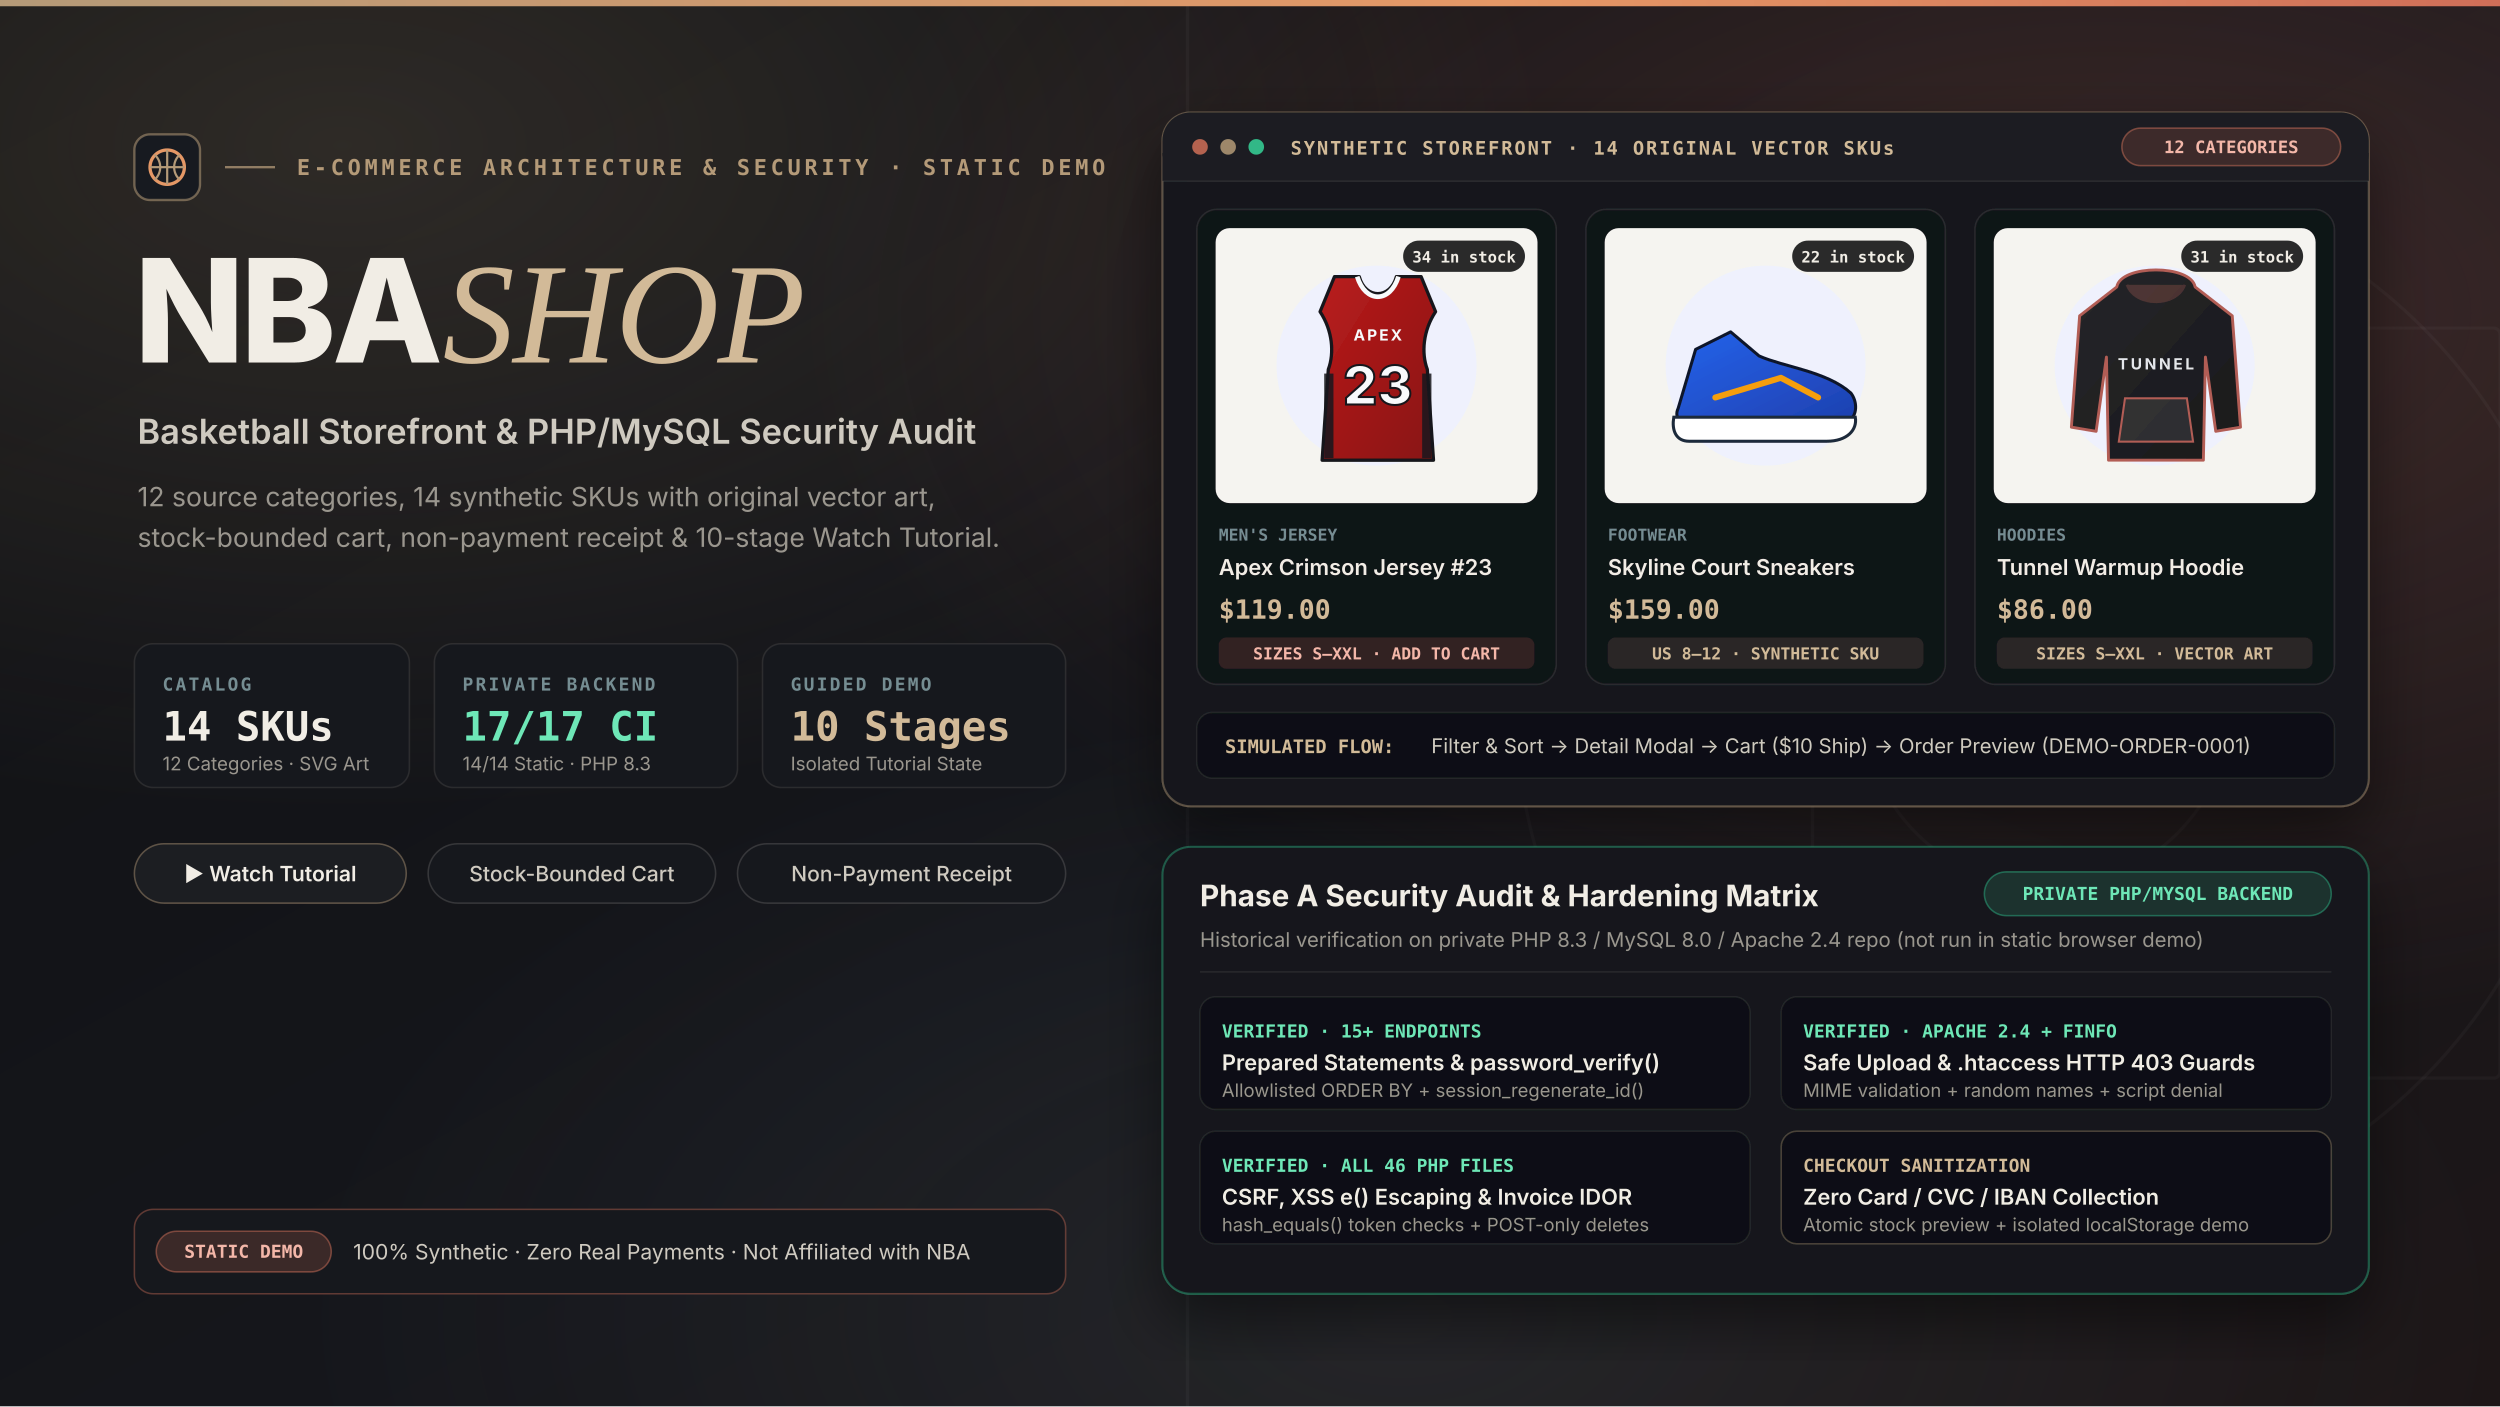
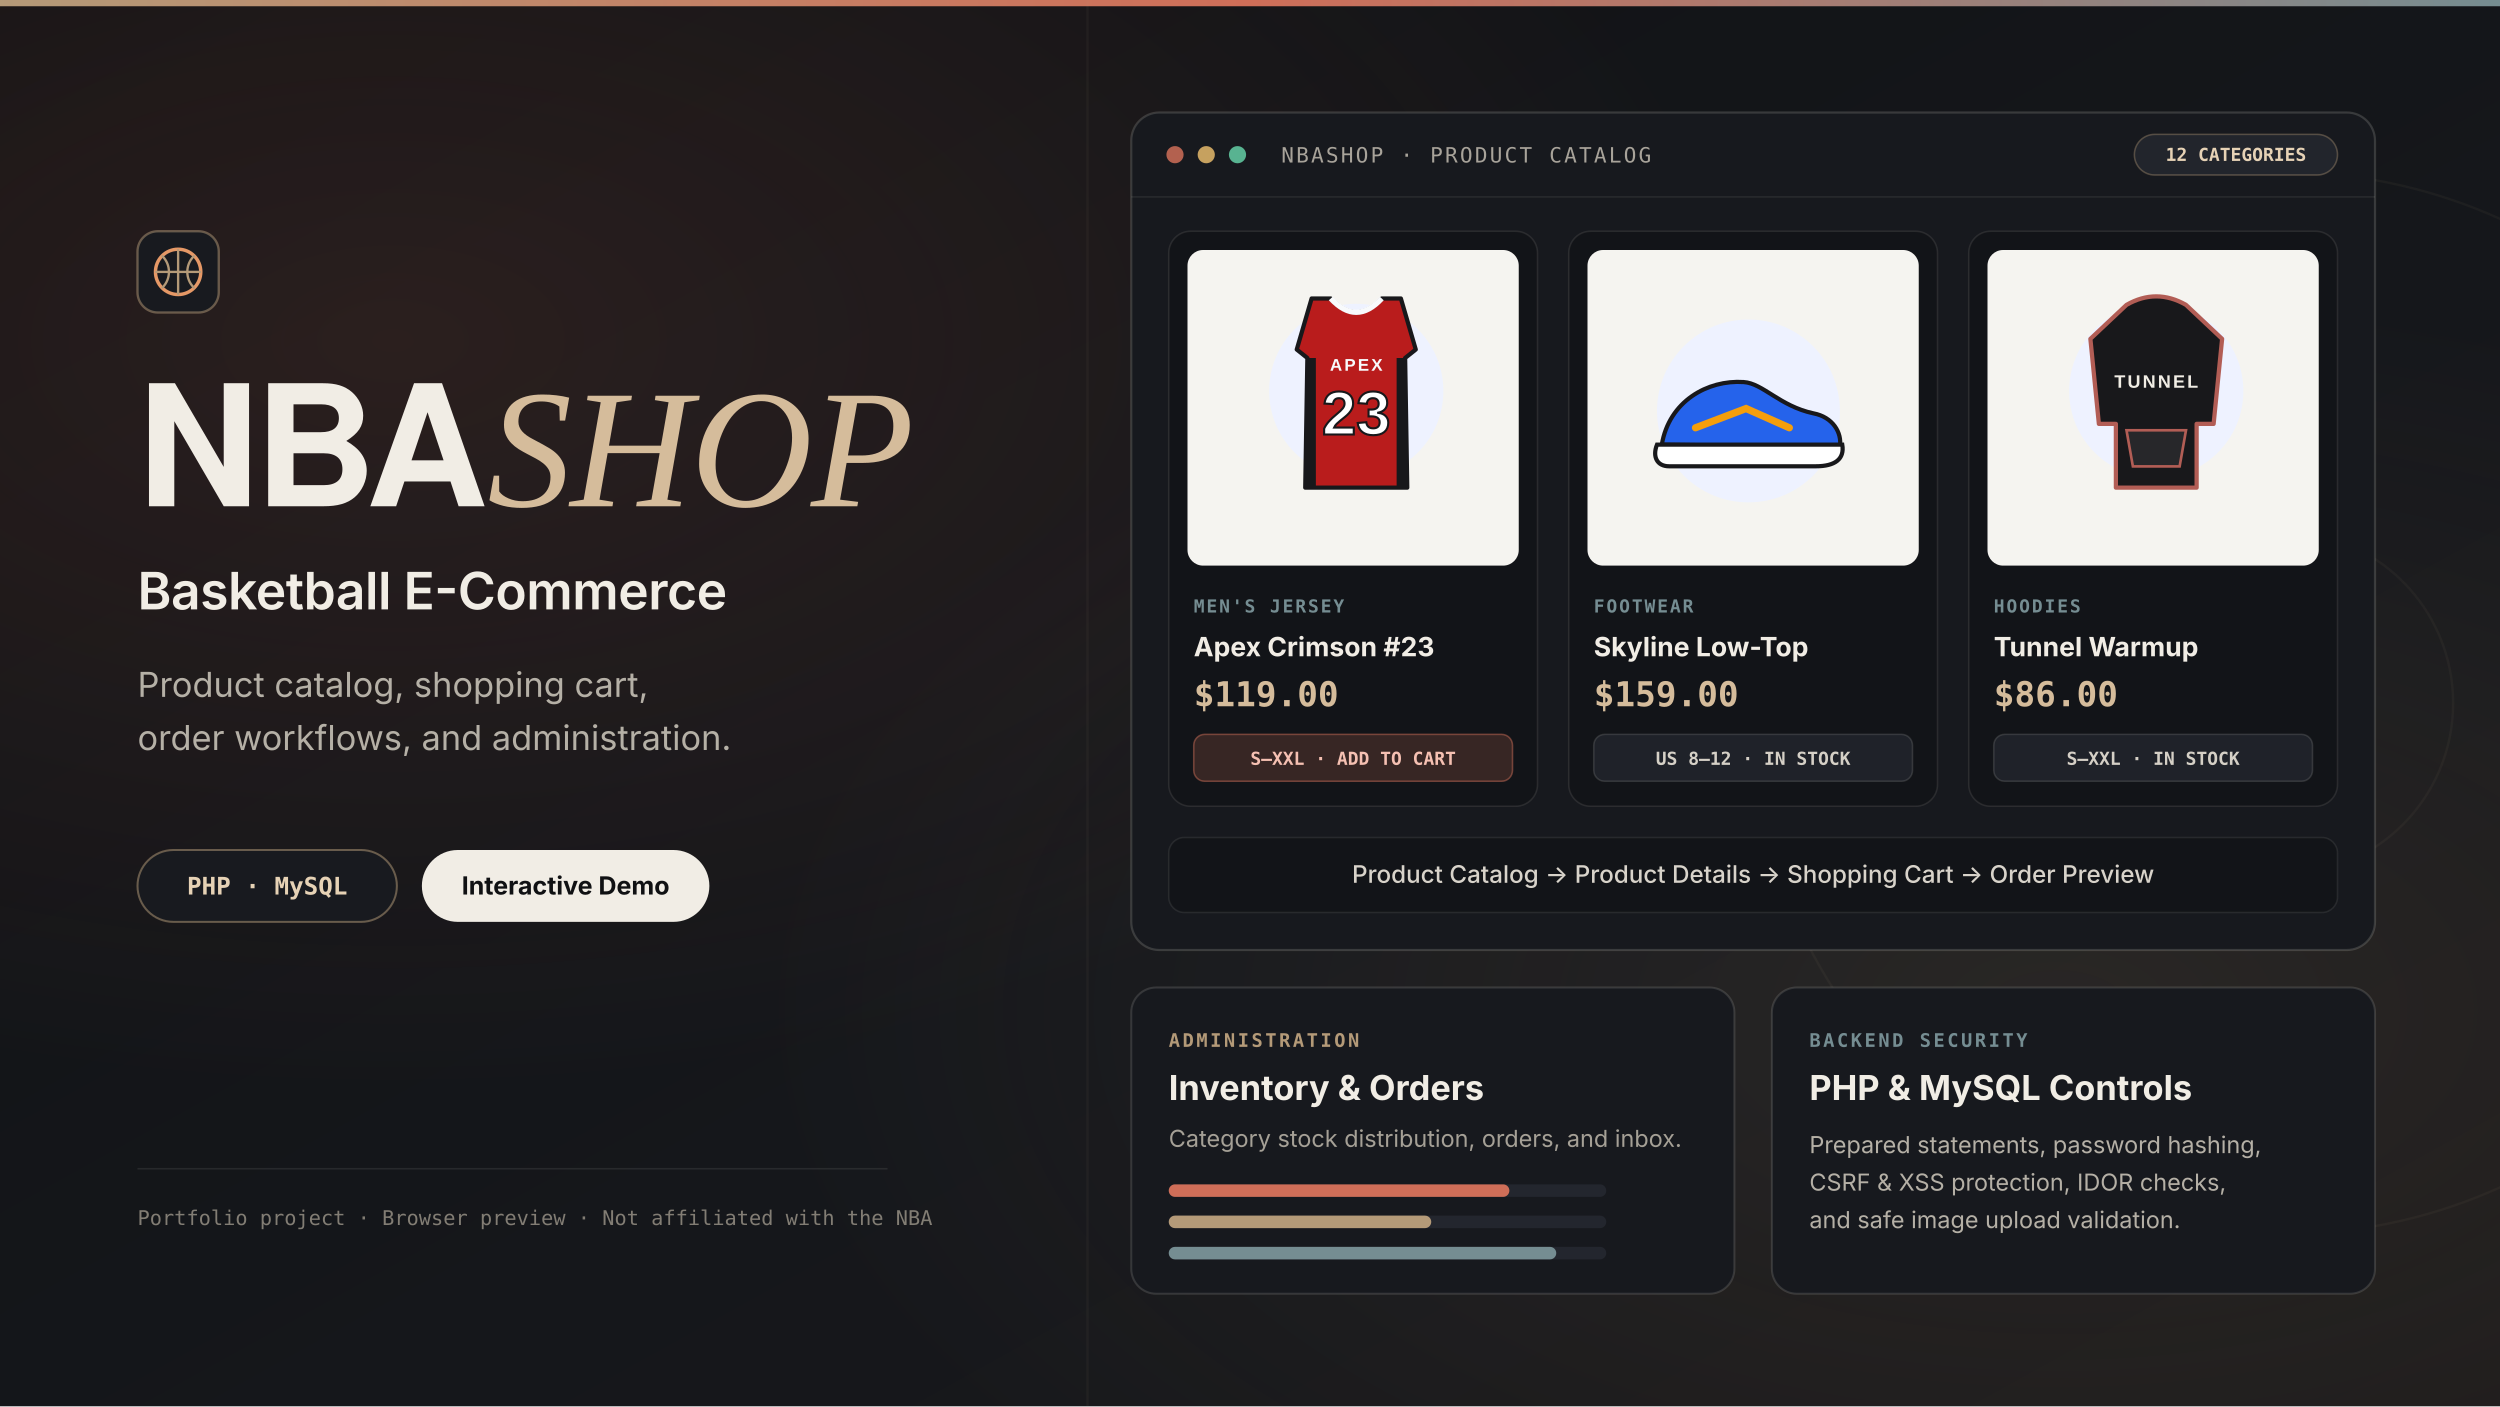
<svg xmlns="http://www.w3.org/2000/svg" viewBox="0 0 1600 900" width="1600" height="900">
  <defs>
-     <linearGradient id="bgGrad" x1="0%" y1="0%" x2="100%" y2="100%">
+     <linearGradient id="bg" x1="0" y1="0" x2="1" y2="1">
      <stop offset="0%" stop-color="#101113" />
-       <stop offset="55%" stop-color="#15161B" />
-       <stop offset="100%" stop-color="#1D1617" />
+       <stop offset="58%" stop-color="#15171B" />
+       <stop offset="100%" stop-color="#1B191A" />
    </linearGradient>
-     <radialGradient id="glowBronze" cx="14%" cy="10%" r="48%">
-       <stop offset="0%" stop-color="#B49A78" stop-opacity="0.18" />
+     <radialGradient id="glowL" cx="0.16" cy="0.24" r="0.54">
+       <stop offset="0%" stop-color="#CF6E58" stop-opacity="0.13" />
+       <stop offset="100%" stop-color="#CF6E58" stop-opacity="0" />
+     </radialGradient>
+     <radialGradient id="glowR" cx="0.82" cy="0.72" r="0.52">
+       <stop offset="0%" stop-color="#B49A78" stop-opacity="0.11" />
      <stop offset="100%" stop-color="#B49A78" stop-opacity="0" />
    </radialGradient>
-     <radialGradient id="glowCourt" cx="84%" cy="22%" r="52%">
-       <stop offset="0%" stop-color="#CF6E58" stop-opacity="0.22" />
-       <stop offset="100%" stop-color="#CF6E58" stop-opacity="0" />
-     </radialGradient>
-     <radialGradient id="glowTeal" cx="56%" cy="94%" r="44%">
-       <stop offset="0%" stop-color="#758D92" stop-opacity="0.13" />
-       <stop offset="100%" stop-color="#758D92" stop-opacity="0" />
-     </radialGradient>
-     <linearGradient id="accentRule" x1="0%" y1="0%" x2="100%" y2="0%">
+     <linearGradient id="topBar" x1="0" y1="0" x2="1" y2="0">
      <stop offset="0%" stop-color="#B49A78" />
-       <stop offset="60%" stop-color="#E59866" />
-       <stop offset="100%" stop-color="#CF6E58" />
+       <stop offset="50%" stop-color="#CF6E58" />
+       <stop offset="100%" stop-color="#758D92" />
    </linearGradient>
-     <linearGradient id="jerseyGrad" x1="0%" y1="0%" x2="100%" y2="100%">
-       <stop offset="0%" stop-color="#B91C1C" />
-       <stop offset="100%" stop-color="#881313" />
-     </linearGradient>
-     <linearGradient id="sneakerGrad" x1="0%" y1="0%" x2="100%" y2="100%">
-       <stop offset="0%" stop-color="#2563EB" />
-       <stop offset="100%" stop-color="#1E40AF" />
-     </linearGradient>
-     <linearGradient id="hoodieGrad" x1="0%" y1="0%" x2="100%" y2="100%">
-       <stop offset="0%" stop-color="#27272A" />
-       <stop offset="100%" stop-color="#18181B" />
-     </linearGradient>
-     <filter id="cardShadow" x="-10%" y="-10%" width="120%" height="125%">
-       <feDropShadow dx="0" dy="18" stdDeviation="20" flood-color="#000000" flood-opacity="0.48" />
-     </filter>
  </defs>
-   <rect width="1600" height="900" fill="url(#bgGrad)" />
-   <rect width="1600" height="900" fill="url(#glowBronze)" />
-   <rect width="1600" height="900" fill="url(#glowCourt)" />
-   <rect width="1600" height="900" fill="url(#glowTeal)" />
-   <g fill="none" stroke="#F1EDE5" stroke-opacity="0.035" stroke-width="2">
-     <circle cx="1310" cy="450" r="340" />
-     <circle cx="1310" cy="450" r="118" />
-     <line x1="760" y1="0" x2="760" y2="900" />
-     <rect x="1160" y="210" width="440" height="480" rx="4" />
+   <rect width="1600" height="900" fill="url(#bg)" />
+   <rect width="1600" height="900" fill="url(#glowL)" />
+   <rect width="1600" height="900" fill="url(#glowR)" />
+   <rect width="1600" height="4" fill="url(#topBar)" />
+   <g stroke="#B49A78" stroke-opacity="0.06" fill="none" stroke-width="1.5">
+     <circle cx="1460" cy="450" r="340" />
+     <circle cx="1460" cy="450" r="110" />
+     <line x1="696" y1="0" x2="696" y2="900" />
  </g>
-   <rect x="0" y="0" width="1600" height="4" fill="url(#accentRule)" />
-   <g transform="translate(86, 86)">
-     <rect x="0" y="0" width="42" height="42" rx="10" fill="#171A20" stroke="#B49A78" stroke-opacity="0.55" stroke-width="1.5" />
-     <circle cx="21" cy="21" r="11" fill="none" stroke="#E59866" stroke-width="2.1" />
-     <path d="M10.5 21 H31.5 M21 10.5 V31.5 M13.4 13.4 C17.6 17.6 17.6 24.4 13.4 28.6 M28.6 13.4 C24.4 17.6 24.4 24.4 28.6 28.6" fill="none" stroke="#B49A78" stroke-width="1.4" stroke-linecap="round" />
-     <line x1="58" y1="21" x2="90" y2="21" stroke="#B49A78" stroke-width="1.5" stroke-opacity="0.75" />
-     <text x="104" y="26" fill="#B49A78" font-family="ui-monospace, SFMono-Regular, Menlo, monospace" font-size="14" font-weight="600" letter-spacing="2.4">E-COMMERCE ARCHITECTURE &amp; SECURITY · STATIC DEMO</text>
+   <g transform="translate(88, 148)">
+     <rect x="0" y="0" width="52" height="52" rx="13" fill="#181A1F" stroke="#B49A78" stroke-opacity="0.5" stroke-width="1.5" />
+     <circle cx="26" cy="26" r="14.5" fill="none" stroke="#E59866" stroke-width="2.2" />
+     <path d="M12 26 H40 M26 12 V40 M16 16 C21.5 21.5 21.5 30.5 16 36 M36 16 C30.5 21.5 30.5 30.5 36 36" fill="none" stroke="#B49A78" stroke-width="1.5" stroke-linecap="round" />
+     <text x="0" y="176" font-family="-apple-system, BlinkMacSystemFont, 'Segoe UI', Helvetica, Arial, sans-serif" font-size="108" font-weight="800" fill="#F1EDE5" letter-spacing="-3.2">NBA</text>
+     <text x="224" y="176" font-family="Georgia, 'Times New Roman', serif" font-size="108" font-style="italic" font-weight="400" fill="#D5BC9B" letter-spacing="-1">SHOP</text>
+     <text x="0" y="242" fill="#F1EDE5" font-family="-apple-system, BlinkMacSystemFont, 'Segoe UI', sans-serif" font-size="33" font-weight="600" letter-spacing="-0.3">Basketball E-Commerce</text>
+     <text x="0" y="298" fill="#B5B0A6" font-family="-apple-system, BlinkMacSystemFont, 'Segoe UI', sans-serif" font-size="22" font-weight="400">Product catalog, shopping cart,</text>
+     <text x="0" y="332" fill="#B5B0A6" font-family="-apple-system, BlinkMacSystemFont, 'Segoe UI', sans-serif" font-size="22" font-weight="400">order workflows, and administration.</text>
+     <g transform="translate(0, 396)">
+       <rect x="0" y="0" width="166" height="46" rx="23" fill="#181A1F" stroke="#B49A78" stroke-opacity="0.52" stroke-width="1.3" />
+       <text x="83" y="28.5" text-anchor="middle" fill="#E6D2B5" font-family="ui-monospace, SFMono-Regular, Menlo, monospace" font-size="15.5" font-weight="600">PHP · MySQL</text>
+       <rect x="182" y="0" width="184" height="46" rx="23" fill="#F1EDE5" />
+       <text x="274" y="28.5" text-anchor="middle" fill="#101113" font-family="-apple-system, BlinkMacSystemFont, 'Segoe UI', sans-serif" font-size="16" font-weight="700">Interactive Demo</text>
+     </g>
+     <line x1="0" y1="600" x2="480" y2="600" stroke="#F1EDE5" stroke-opacity="0.09" stroke-width="1" />
+     <text x="0" y="636" fill="#827D74" font-family="ui-monospace, SFMono-Regular, Menlo, monospace" font-size="13">Portfolio project · Browser preview · Not affiliated with the NBA</text>
  </g>
-   <g transform="translate(86, 232)">
-     <text x="0" y="0" fill="#F1EDE5" font-family="-apple-system, BlinkMacSystemFont, 'SF Pro Display', 'Segoe UI', sans-serif" font-size="92" font-weight="800" letter-spacing="-2.5">NBA<tspan fill="#D2BA98" font-family="Georgia, 'Times New Roman', serif" font-style="italic" font-weight="400" letter-spacing="-1">SHOP</tspan>
-     </text>
-     <text x="2" y="52" fill="#CFCAC0" font-family="-apple-system, BlinkMacSystemFont, 'SF Pro Text', 'Segoe UI', sans-serif" font-size="22" font-weight="600">Basketball Storefront &amp; PHP/MySQL Security Audit</text>
-     <text x="2" y="92" fill="#9A968E" font-family="-apple-system, BlinkMacSystemFont, 'SF Pro Text', 'Segoe UI', sans-serif" font-size="17">12 source categories, 14 synthetic SKUs with original vector art,</text>
-     <text x="2" y="118" fill="#9A968E" font-family="-apple-system, BlinkMacSystemFont, 'SF Pro Text', 'Segoe UI', sans-serif" font-size="17">stock-bounded cart, non-payment receipt &amp; 10-stage Watch Tutorial.</text>
+   <g transform="translate(724, 72)">
+     <rect x="0" y="0" width="796" height="536" rx="18" fill="#17191E" stroke="#F1EDE5" stroke-opacity="0.16" stroke-width="1.4" />
+     <circle cx="28" cy="27" r="5.5" fill="#CF6E58" fill-opacity="0.85" />
+     <circle cx="48" cy="27" r="5.5" fill="#E5B96B" fill-opacity="0.85" />
+     <circle cx="68" cy="27" r="5.5" fill="#6EE7B7" fill-opacity="0.75" />
+     <text x="96" y="32" fill="#A8A39A" font-family="ui-monospace, SFMono-Regular, Menlo, monospace" font-size="13.5" letter-spacing="1.4">NBASHOP  ·  PRODUCT CATALOG</text>
+     <rect x="642" y="14" width="130" height="26" rx="13" fill="#22252C" stroke="#B49A78" stroke-opacity="0.38" />
+     <text x="707" y="31" text-anchor="middle" fill="#E6D2B5" font-family="ui-monospace, SFMono-Regular, Menlo, monospace" font-size="11.5" font-weight="600">12 CATEGORIES</text>
+     <line x1="0" y1="54" x2="796" y2="54" stroke="#F1EDE5" stroke-opacity="0.08" />
+     <g transform="translate(24, 76)">
+       <rect x="0" y="0" width="236" height="368" rx="14" fill="#121418" stroke="#F1EDE5" stroke-opacity="0.1" />
+       <rect x="12" y="12" width="212" height="202" rx="10" fill="#F5F4F0" />
+       <g transform="translate(52, 24) scale(0.68)">
+         <circle cx="100" cy="115" r="82" fill="#EEF2FF" />
+         <path d="M58 28 L76 28 Q100 54 124 28 L142 28 L156 76 L146 84 L148 206 L52 206 L54 84 L44 76 Z" fill="#B91C1C" stroke="#18181B" stroke-width="4" stroke-linejoin="round" />
+         <path d="M54 84 L62 84 L62 206 L52 206 Z M138 84 L146 84 L148 206 L138 206 Z" fill="#18181B" />
+         <path d="M76 28 Q100 54 124 28" fill="none" stroke="#F8FAFC" stroke-width="5" />
+         <text x="100" y="96" text-anchor="middle" fill="#F8FAFC" font-family="Arial, sans-serif" font-weight="800" font-size="16" letter-spacing="2">APEX</text>
+         <text x="100" y="156" text-anchor="middle" fill="#FFFFFF" stroke="#18181B" stroke-width="2" font-family="Arial, sans-serif" font-weight="900" font-size="58">23</text>
+       </g>
+       <text x="16" y="244" fill="#758D92" font-family="ui-monospace, SFMono-Regular, Menlo, monospace" font-size="11.5" font-weight="600" letter-spacing="1.2">MEN'S JERSEY</text>
+       <text x="16" y="272" fill="#F1EDE5" font-family="-apple-system, BlinkMacSystemFont, 'Segoe UI', sans-serif" font-size="17" font-weight="700">Apex Crimson #23</text>
+       <text x="16" y="304" fill="#D5BC9B" font-family="ui-monospace, SFMono-Regular, Menlo, monospace" font-size="22" font-weight="700">$119.00</text>
+       <rect x="16" y="322" width="204" height="30" rx="7" fill="#CF6E58" fill-opacity="0.2" stroke="#CF6E58" stroke-opacity="0.48" />
+       <text x="118" y="341.5" text-anchor="middle" fill="#F5C0B2" font-family="ui-monospace, SFMono-Regular, Menlo, monospace" font-size="11.5" font-weight="600">S–XXL  ·  ADD TO CART</text>
+     </g>
+     <g transform="translate(280, 76)">
+       <rect x="0" y="0" width="236" height="368" rx="14" fill="#121418" stroke="#F1EDE5" stroke-opacity="0.1" />
+       <rect x="12" y="12" width="212" height="202" rx="10" fill="#F5F4F0" />
+       <g transform="translate(38, 38) scale(0.77)">
+         <circle cx="100" cy="100" r="76" fill="#EEF2FF" />
+         <path d="M28 128 C34 92 66 74 96 76 C112 77 126 96 154 102 C170 105 178 118 176 130 Z" fill="#2563EB" stroke="#18181B" stroke-width="3.5" stroke-linejoin="round" />
+         <path d="M24 128 L178 128 C180 140 172 146 156 146 L34 146 C24 146 20 138 24 128 Z" fill="#FFFFFF" stroke="#18181B" stroke-width="3.5" />
+         <path d="M56 114 L98 98 L134 114" fill="none" stroke="#F59E0B" stroke-width="6" stroke-linecap="round" />
+       </g>
+       <text x="16" y="244" fill="#758D92" font-family="ui-monospace, SFMono-Regular, Menlo, monospace" font-size="11.5" font-weight="600" letter-spacing="1.2">FOOTWEAR</text>
+       <text x="16" y="272" fill="#F1EDE5" font-family="-apple-system, BlinkMacSystemFont, 'Segoe UI', sans-serif" font-size="17" font-weight="700">Skyline Low-Top</text>
+       <text x="16" y="304" fill="#D5BC9B" font-family="ui-monospace, SFMono-Regular, Menlo, monospace" font-size="22" font-weight="700">$159.00</text>
+       <rect x="16" y="322" width="204" height="30" rx="7" fill="#1F2229" stroke="#F1EDE5" stroke-opacity="0.14" />
+       <text x="118" y="341.5" text-anchor="middle" fill="#D5D0C6" font-family="ui-monospace, SFMono-Regular, Menlo, monospace" font-size="11.5" font-weight="600">US 8–12  ·  IN STOCK</text>
+     </g>
+     <g transform="translate(536, 76)">
+       <rect x="0" y="0" width="236" height="368" rx="14" fill="#121418" stroke="#F1EDE5" stroke-opacity="0.1" />
+       <rect x="12" y="12" width="212" height="202" rx="10" fill="#F5F4F0" />
+       <g transform="translate(52, 24) scale(0.68)">
+         <circle cx="100" cy="115" r="82" fill="#EEF2FF" />
+         <path d="M72 34 Q100 18 128 34 L162 66 L154 146 L138 146 L138 206 L62 206 L62 146 L46 146 L38 66 Z" fill="#18181B" stroke="#B25D55" stroke-width="4" stroke-linejoin="round" />
+         <path d="M72 152 L128 152 L122 186 L78 186 Z" fill="#27272A" stroke="#B25D55" stroke-width="2.5" />
+         <text x="100" y="112" text-anchor="middle" fill="#F1EDE5" font-family="Arial, sans-serif" font-weight="800" font-size="17" letter-spacing="2">TUNNEL</text>
+       </g>
+       <text x="16" y="244" fill="#758D92" font-family="ui-monospace, SFMono-Regular, Menlo, monospace" font-size="11.5" font-weight="600" letter-spacing="1.2">HOODIES</text>
+       <text x="16" y="272" fill="#F1EDE5" font-family="-apple-system, BlinkMacSystemFont, 'Segoe UI', sans-serif" font-size="17" font-weight="700">Tunnel Warmup</text>
+       <text x="16" y="304" fill="#D5BC9B" font-family="ui-monospace, SFMono-Regular, Menlo, monospace" font-size="22" font-weight="700">$86.00</text>
+       <rect x="16" y="322" width="204" height="30" rx="7" fill="#1F2229" stroke="#F1EDE5" stroke-opacity="0.14" />
+       <text x="118" y="341.5" text-anchor="middle" fill="#D5D0C6" font-family="ui-monospace, SFMono-Regular, Menlo, monospace" font-size="11.5" font-weight="600">S–XXL  ·  IN STOCK</text>
+     </g>
+     <rect x="24" y="464" width="748" height="48" rx="10" fill="#121418" stroke="#F1EDE5" stroke-opacity="0.09" />
+     <text x="398" y="493" text-anchor="middle" fill="#D8D3CA" font-family="-apple-system, BlinkMacSystemFont, 'Segoe UI', sans-serif" font-size="15.5" font-weight="500">Product Catalog   →   Product Details   →   Shopping Cart   →   Order Preview</text>
  </g>
-   <g transform="translate(86, 412)">
-     <rect x="0" y="0" width="176" height="92" rx="12" fill="#16181D" stroke="#F1EDE5" stroke-opacity="0.1" />
-     <text x="18" y="30" fill="#758D92" font-family="ui-monospace, SFMono-Regular, Menlo, monospace" font-size="11.5" font-weight="600" letter-spacing="1.4">CATALOG</text>
-     <text x="18" y="62" fill="#F1EDE5" font-family="ui-monospace, SFMono-Regular, Menlo, monospace" font-size="26" font-weight="700">14 SKUs</text>
-     <text x="18" y="81" fill="#9A968E" font-family="-apple-system, sans-serif" font-size="12">12 Categories · SVG Art</text>
-     <rect x="192" y="0" width="194" height="92" rx="12" fill="#16181D" stroke="#F1EDE5" stroke-opacity="0.1" />
-     <text x="210" y="30" fill="#758D92" font-family="ui-monospace, SFMono-Regular, Menlo, monospace" font-size="11.5" font-weight="600" letter-spacing="1.4">PRIVATE BACKEND</text>
-     <text x="210" y="62" fill="#6EE7B7" font-family="ui-monospace, SFMono-Regular, Menlo, monospace" font-size="26" font-weight="700">17/17 CI</text>
-     <text x="210" y="81" fill="#9A968E" font-family="-apple-system, sans-serif" font-size="12">14/14 Static · PHP 8.3</text>
-     <rect x="402" y="0" width="194" height="92" rx="12" fill="#16181D" stroke="#F1EDE5" stroke-opacity="0.1" />
-     <text x="420" y="30" fill="#758D92" font-family="ui-monospace, SFMono-Regular, Menlo, monospace" font-size="11.5" font-weight="600" letter-spacing="1.4">GUIDED DEMO</text>
-     <text x="420" y="62" fill="#D2BA98" font-family="ui-monospace, SFMono-Regular, Menlo, monospace" font-size="26" font-weight="700">10 Stages</text>
-     <text x="420" y="81" fill="#9A968E" font-family="-apple-system, sans-serif" font-size="12">Isolated Tutorial State</text>
-   </g>
-   <g transform="translate(86, 540)">
-     <rect x="0" y="0" width="174" height="38" rx="19" fill="#1C1E22" stroke="#B49A78" stroke-opacity="0.45" />
-     <text x="87" y="24" text-anchor="middle" fill="#F1EDE5" font-family="-apple-system, sans-serif" font-size="13.5" font-weight="600">▶ Watch Tutorial</text>
-     <rect x="188" y="0" width="184" height="38" rx="19" fill="#16181D" stroke="#F1EDE5" stroke-opacity="0.15" />
-     <text x="280" y="24" text-anchor="middle" fill="#CFCAC0" font-family="-apple-system, sans-serif" font-size="13.5" font-weight="500">Stock-Bounded Cart</text>
-     <rect x="386" y="0" width="210" height="38" rx="19" fill="#16181D" stroke="#F1EDE5" stroke-opacity="0.15" />
-     <text x="491" y="24" text-anchor="middle" fill="#CFCAC0" font-family="-apple-system, sans-serif" font-size="13.5" font-weight="500">Non-Payment Receipt</text>
-   </g>
-   <g transform="translate(86, 774)">
-     <rect x="0" y="0" width="596" height="54" rx="12" fill="#16181D" stroke="#CF6E58" stroke-opacity="0.4" />
-     <rect x="14" y="14" width="112" height="26" rx="13" fill="#CF6E58" fill-opacity="0.2" stroke="#CF6E58" stroke-opacity="0.5" />
-     <text x="70" y="31" text-anchor="middle" fill="#F4B7A9" font-family="ui-monospace, SFMono-Regular, Menlo, monospace" font-size="11.5" font-weight="700">STATIC DEMO</text>
-     <text x="140" y="32" fill="#CFCAC0" font-family="-apple-system, sans-serif" font-size="13.5">100% Synthetic · Zero Real Payments · Not Affiliated with NBA</text>
-   </g>
-   <g transform="translate(744, 72)" filter="url(#cardShadow)">
-     <rect x="0" y="0" width="772" height="444" rx="18" fill="#16181D" stroke="#B49A78" stroke-opacity="0.42" stroke-width="1.3" />
-     <rect x="0" y="0" width="772" height="44" rx="18" fill="#1C1E22" />
-     <rect x="0" y="26" width="772" height="18" fill="#1C1E22" />
-     <line x1="0" y1="44" x2="772" y2="44" stroke="#F1EDE5" stroke-opacity="0.08" />
-     <circle cx="24" cy="22" r="5" fill="#CF6E58" opacity="0.85" />
-     <circle cx="42" cy="22" r="5" fill="#B49A78" opacity="0.85" />
-     <circle cx="60" cy="22" r="5" fill="#34D399" opacity="0.85" />
-     <text x="82" y="27" fill="#D2BA98" font-family="ui-monospace, SFMono-Regular, Menlo, monospace" font-size="12" font-weight="600" letter-spacing="1.2">SYNTHETIC STOREFRONT · 14 ORIGINAL VECTOR SKUs</text>
-     <rect x="614" y="10" width="140" height="24" rx="12" fill="#CF6E58" fill-opacity="0.18" stroke="#CF6E58" stroke-opacity="0.5" />
-     <text x="684" y="26" text-anchor="middle" fill="#F4B7A9" font-family="ui-monospace, SFMono-Regular, Menlo, monospace" font-size="11" font-weight="700">12 CATEGORIES</text>
-     <g transform="translate(22, 62)">
-       <rect x="0" y="0" width="230" height="304" rx="13" fill="#111318" stroke="#F1EDE5" stroke-opacity="0.1" />
-       <rect x="12" y="12" width="206" height="176" rx="9" fill="#F5F4F0" />
-       <circle cx="115" cy="100" r="64" fill="#EDF1FF" opacity="0.85" />
-       <g transform="translate(30, 14) scale(0.66)">
-         <path d="M88 44 L112 44 C118 66 142 66 148 44 L172 44 L186 78 C174 96 172 118 178 134 L184 222 L76 222 L82 134 C88 118 86 96 74 78 Z" fill="url(#jerseyGrad)" stroke="#18181B" stroke-width="3.2" stroke-linejoin="round" />
-         <path d="M110 44 C118 70 142 70 150 44" fill="none" stroke="#F8FAFC" stroke-width="4.5" />
-         <rect x="78" y="138" width="9" height="82" fill="#18181B" opacity="0.85" />
-         <rect x="173" y="138" width="9" height="82" fill="#18181B" opacity="0.85" />
-         <text x="130" y="106" text-anchor="middle" fill="#F8FAFC" font-family="-apple-system, sans-serif" font-weight="700" font-size="15" letter-spacing="2">APEX</text>
-         <text x="130" y="168" text-anchor="middle" fill="#F8FAFC" stroke="#18181B" stroke-width="2" font-family="-apple-system, sans-serif" font-weight="800" font-size="52">23</text>
-       </g>
-       <rect x="132" y="20" width="78" height="20" rx="10" fill="#101113" fill-opacity="0.88" />
-       <text x="171" y="34" text-anchor="middle" fill="#F1EDE5" font-family="ui-monospace, Menlo, monospace" font-size="10" font-weight="600">34 in stock</text>
-       <text x="14" y="212" fill="#758D92" font-family="ui-monospace, Menlo, monospace" font-size="10.5" font-weight="600">MEN'S JERSEY</text>
-       <text x="14" y="234" fill="#F1EDE5" font-family="-apple-system, sans-serif" font-size="14" font-weight="600">Apex Crimson Jersey #23</text>
-       <text x="14" y="262" fill="#D2BA98" font-family="ui-monospace, Menlo, monospace" font-size="17" font-weight="700">$119.00</text>
-       <rect x="14" y="274" width="202" height="20" rx="5" fill="#CF6E58" fill-opacity="0.18" />
-       <text x="115" y="288" text-anchor="middle" fill="#F4B7A9" font-family="ui-monospace, Menlo, monospace" font-size="10.5" font-weight="600">SIZES S–XXL · ADD TO CART</text>
+   <g transform="translate(724, 632)">
+     <rect x="0" y="0" width="386" height="196" rx="16" fill="#17191E" stroke="#F1EDE5" stroke-opacity="0.14" stroke-width="1.3" />
+     <text x="24" y="38" fill="#B49A78" font-family="ui-monospace, SFMono-Regular, Menlo, monospace" font-size="12" font-weight="700" letter-spacing="1.6">ADMINISTRATION</text>
+     <text x="24" y="72" fill="#F1EDE5" font-family="-apple-system, BlinkMacSystemFont, 'Segoe UI', sans-serif" font-size="22" font-weight="700">Inventory &amp; Orders</text>
+     <text x="24" y="102" fill="#A5A096" font-family="-apple-system, BlinkMacSystemFont, 'Segoe UI', sans-serif" font-size="15">Category stock distribution, orders, and inbox.</text>
+     <g transform="translate(24, 126)">
+       <rect x="0" y="0" width="280" height="8" rx="4" fill="#23262E" />
+       <rect x="0" y="0" width="218" height="8" rx="4" fill="#CF6E58" />
+       <rect x="0" y="20" width="280" height="8" rx="4" fill="#23262E" />
+       <rect x="0" y="20" width="168" height="8" rx="4" fill="#B49A78" />
+       <rect x="0" y="40" width="280" height="8" rx="4" fill="#23262E" />
+       <rect x="0" y="40" width="248" height="8" rx="4" fill="#758D92" />
    </g>
-     <g transform="translate(271, 62)">
-       <rect x="0" y="0" width="230" height="304" rx="13" fill="#111318" stroke="#F1EDE5" stroke-opacity="0.1" />
-       <rect x="12" y="12" width="206" height="176" rx="9" fill="#F5F4F0" />
-       <circle cx="115" cy="100" r="64" fill="#EDF1FF" opacity="0.85" />
-       <g transform="translate(24, 14) scale(0.7)">
-         <path d="M50 162 L66 108 L98 92 L124 114 C146 124 186 128 208 148 C214 156 214 168 206 174 L54 174 C48 172 48 166 50 162 Z" fill="url(#sneakerGrad)" stroke="#0F172A" stroke-width="2.8" stroke-linejoin="round" />
-         <path d="M46 170 L212 170 C214 182 204 192 186 192 L60 192 C48 192 44 182 46 170 Z" fill="#FFFFFF" stroke="#1E293B" stroke-width="2.8" />
-         <path d="M84 152 L144 134 L178 152" fill="none" stroke="#F59E0B" stroke-width="5.5" stroke-linecap="round" stroke-linejoin="round" />
-       </g>
-       <rect x="132" y="20" width="78" height="20" rx="10" fill="#101113" fill-opacity="0.88" />
-       <text x="171" y="34" text-anchor="middle" fill="#F1EDE5" font-family="ui-monospace, Menlo, monospace" font-size="10" font-weight="600">22 in stock</text>
-       <text x="14" y="212" fill="#758D92" font-family="ui-monospace, Menlo, monospace" font-size="10.5" font-weight="600">FOOTWEAR</text>
-       <text x="14" y="234" fill="#F1EDE5" font-family="-apple-system, sans-serif" font-size="14" font-weight="600">Skyline Court Sneakers</text>
-       <text x="14" y="262" fill="#D2BA98" font-family="ui-monospace, Menlo, monospace" font-size="17" font-weight="700">$159.00</text>
-       <rect x="14" y="274" width="202" height="20" rx="5" fill="#B49A78" fill-opacity="0.16" />
-       <text x="115" y="288" text-anchor="middle" fill="#D2BA98" font-family="ui-monospace, Menlo, monospace" font-size="10.5" font-weight="600">US 8–12 · SYNTHETIC SKU</text>
-     </g>
-     <g transform="translate(520, 62)">
-       <rect x="0" y="0" width="230" height="304" rx="13" fill="#111318" stroke="#F1EDE5" stroke-opacity="0.1" />
-       <rect x="12" y="12" width="206" height="176" rx="9" fill="#F5F4F0" />
-       <circle cx="115" cy="100" r="64" fill="#EDF1FF" opacity="0.85" />
-       <g transform="translate(30, 14) scale(0.66)">
-         <path d="M92 54 C96 32 164 32 168 54 L204 82 L212 190 L188 194 L178 122 L176 222 L84 222 L82 122 L72 194 L48 190 L56 82 Z" fill="url(#hoodieGrad)" stroke="#B25D55" stroke-width="2.8" stroke-linejoin="round" />
-         <path d="M102 52 C110 74 150 74 158 52" fill="#B25D55" opacity="0.3" stroke="#B25D55" stroke-width="2.5" />
-         <path d="M100 162 L160 162 L166 204 L94 204 Z" fill="rgba(255,255,255,0.08)" stroke="#B25D55" stroke-width="2" />
-         <text x="130" y="134" text-anchor="middle" fill="#E5E7EB" font-family="-apple-system, sans-serif" font-weight="700" font-size="15" letter-spacing="2.5">TUNNEL</text>
-       </g>
-       <rect x="132" y="20" width="78" height="20" rx="10" fill="#101113" fill-opacity="0.88" />
-       <text x="171" y="34" text-anchor="middle" fill="#F1EDE5" font-family="ui-monospace, Menlo, monospace" font-size="10" font-weight="600">31 in stock</text>
-       <text x="14" y="212" fill="#758D92" font-family="ui-monospace, Menlo, monospace" font-size="10.5" font-weight="600">HOODIES</text>
-       <text x="14" y="234" fill="#F1EDE5" font-family="-apple-system, sans-serif" font-size="14" font-weight="600">Tunnel Warmup Hoodie</text>
-       <text x="14" y="262" fill="#D2BA98" font-family="ui-monospace, Menlo, monospace" font-size="17" font-weight="700">$86.00</text>
-       <rect x="14" y="274" width="202" height="20" rx="5" fill="#B49A78" fill-opacity="0.16" />
-       <text x="115" y="288" text-anchor="middle" fill="#D2BA98" font-family="ui-monospace, Menlo, monospace" font-size="10.5" font-weight="600">SIZES S–XXL · VECTOR ART</text>
-     </g>
-     <g transform="translate(22, 384)">
-       <rect x="0" y="0" width="728" height="42" rx="10" fill="#0C0E12" stroke="#F1EDE5" stroke-opacity="0.08" />
-       <text x="18" y="26" fill="#D2BA98" font-family="ui-monospace, Menlo, monospace" font-size="12" font-weight="600">SIMULATED FLOW:</text>
-       <text x="150" y="26" fill="#CFCAC0" font-family="-apple-system, sans-serif" font-size="13">Filter &amp; Sort  →  Detail Modal  →  Cart ($10 Ship)  →  Order Preview (DEMO-ORDER-0001)</text>
-     </g>
-   </g>
-   <g transform="translate(744, 542)" filter="url(#cardShadow)">
-     <rect x="0" y="0" width="772" height="286" rx="18" fill="#16181D" stroke="#34D399" stroke-opacity="0.34" stroke-width="1.3" />
-     <text x="24" y="38" fill="#F1EDE5" font-family="-apple-system, BlinkMacSystemFont, 'SF Pro Display', sans-serif" font-size="19" font-weight="700">Phase A Security Audit &amp; Hardening Matrix</text>
-     <rect x="526" y="16" width="222" height="28" rx="14" fill="#34D399" fill-opacity="0.14" stroke="#34D399" stroke-opacity="0.4" />
-     <text x="637" y="34" text-anchor="middle" fill="#6EE7B7" font-family="ui-monospace, Menlo, monospace" font-size="11.5" font-weight="700">PRIVATE PHP/MYSQL BACKEND</text>
-     <text x="24" y="64" fill="#9A968E" font-family="-apple-system, sans-serif" font-size="13">Historical verification on private PHP 8.3 / MySQL 8.0 / Apache 2.4 repo (not run in static browser demo)</text>
-     <line x1="24" y1="80" x2="748" y2="80" stroke="#F1EDE5" stroke-opacity="0.08" />
-     <g transform="translate(24, 96)">
-       <rect x="0" y="0" width="352" height="72" rx="10" fill="#0C0E12" stroke="#F1EDE5" stroke-opacity="0.08" />
-       <text x="14" y="26" fill="#6EE7B7" font-family="ui-monospace, Menlo, monospace" font-size="11.5" font-weight="700">VERIFIED · 15+ ENDPOINTS</text>
-       <text x="14" y="47" fill="#F1EDE5" font-family="-apple-system, sans-serif" font-size="14" font-weight="600">Prepared Statements &amp; password_verify()</text>
-       <text x="14" y="64" fill="#9A968E" font-family="-apple-system, sans-serif" font-size="11.8">Allowlisted ORDER BY + session_regenerate_id()</text>
-       <rect x="372" y="0" width="352" height="72" rx="10" fill="#0C0E12" stroke="#F1EDE5" stroke-opacity="0.08" />
-       <text x="386" y="26" fill="#6EE7B7" font-family="ui-monospace, Menlo, monospace" font-size="11.5" font-weight="700">VERIFIED · APACHE 2.4 + FINFO</text>
-       <text x="386" y="47" fill="#F1EDE5" font-family="-apple-system, sans-serif" font-size="14" font-weight="600">Safe Upload &amp; .htaccess HTTP 403 Guards</text>
-       <text x="386" y="64" fill="#9A968E" font-family="-apple-system, sans-serif" font-size="11.8">MIME validation + random names + script denial</text>
-       <rect x="0" y="86" width="352" height="72" rx="10" fill="#0C0E12" stroke="#F1EDE5" stroke-opacity="0.08" />
-       <text x="14" y="112" fill="#6EE7B7" font-family="ui-monospace, Menlo, monospace" font-size="11.5" font-weight="700">VERIFIED · ALL 46 PHP FILES</text>
-       <text x="14" y="133" fill="#F1EDE5" font-family="-apple-system, sans-serif" font-size="14" font-weight="600">CSRF, XSS e() Escaping &amp; Invoice IDOR</text>
-       <text x="14" y="150" fill="#9A968E" font-family="-apple-system, sans-serif" font-size="11.8">hash_equals() token checks + POST-only deletes</text>
-       <rect x="372" y="86" width="352" height="72" rx="10" fill="#0C0E12" stroke="#B49A78" stroke-opacity="0.35" />
-       <text x="386" y="112" fill="#D2BA98" font-family="ui-monospace, Menlo, monospace" font-size="11.5" font-weight="700">CHECKOUT SANITIZATION</text>
-       <text x="386" y="133" fill="#F1EDE5" font-family="-apple-system, sans-serif" font-size="14" font-weight="600">Zero Card / CVC / IBAN Collection</text>
-       <text x="386" y="150" fill="#9A968E" font-family="-apple-system, sans-serif" font-size="11.8">Atomic stock preview + isolated localStorage demo</text>
-     </g>
+     <rect x="410" y="0" width="386" height="196" rx="16" fill="#17191E" stroke="#F1EDE5" stroke-opacity="0.14" stroke-width="1.3" />
+     <text x="434" y="38" fill="#758D92" font-family="ui-monospace, SFMono-Regular, Menlo, monospace" font-size="12" font-weight="700" letter-spacing="1.6">BACKEND SECURITY</text>
+     <text x="434" y="72" fill="#F1EDE5" font-family="-apple-system, BlinkMacSystemFont, 'Segoe UI', sans-serif" font-size="22" font-weight="700">PHP &amp; MySQL Controls</text>
+     <text x="434" y="106" fill="#B5B0A6" font-family="-apple-system, BlinkMacSystemFont, 'Segoe UI', sans-serif" font-size="15">Prepared statements, password hashing,</text>
+     <text x="434" y="130" fill="#B5B0A6" font-family="-apple-system, BlinkMacSystemFont, 'Segoe UI', sans-serif" font-size="15">CSRF &amp; XSS protection, IDOR checks,</text>
+     <text x="434" y="154" fill="#B5B0A6" font-family="-apple-system, BlinkMacSystemFont, 'Segoe UI', sans-serif" font-size="15">and safe image upload validation.</text>
  </g>
</svg>
